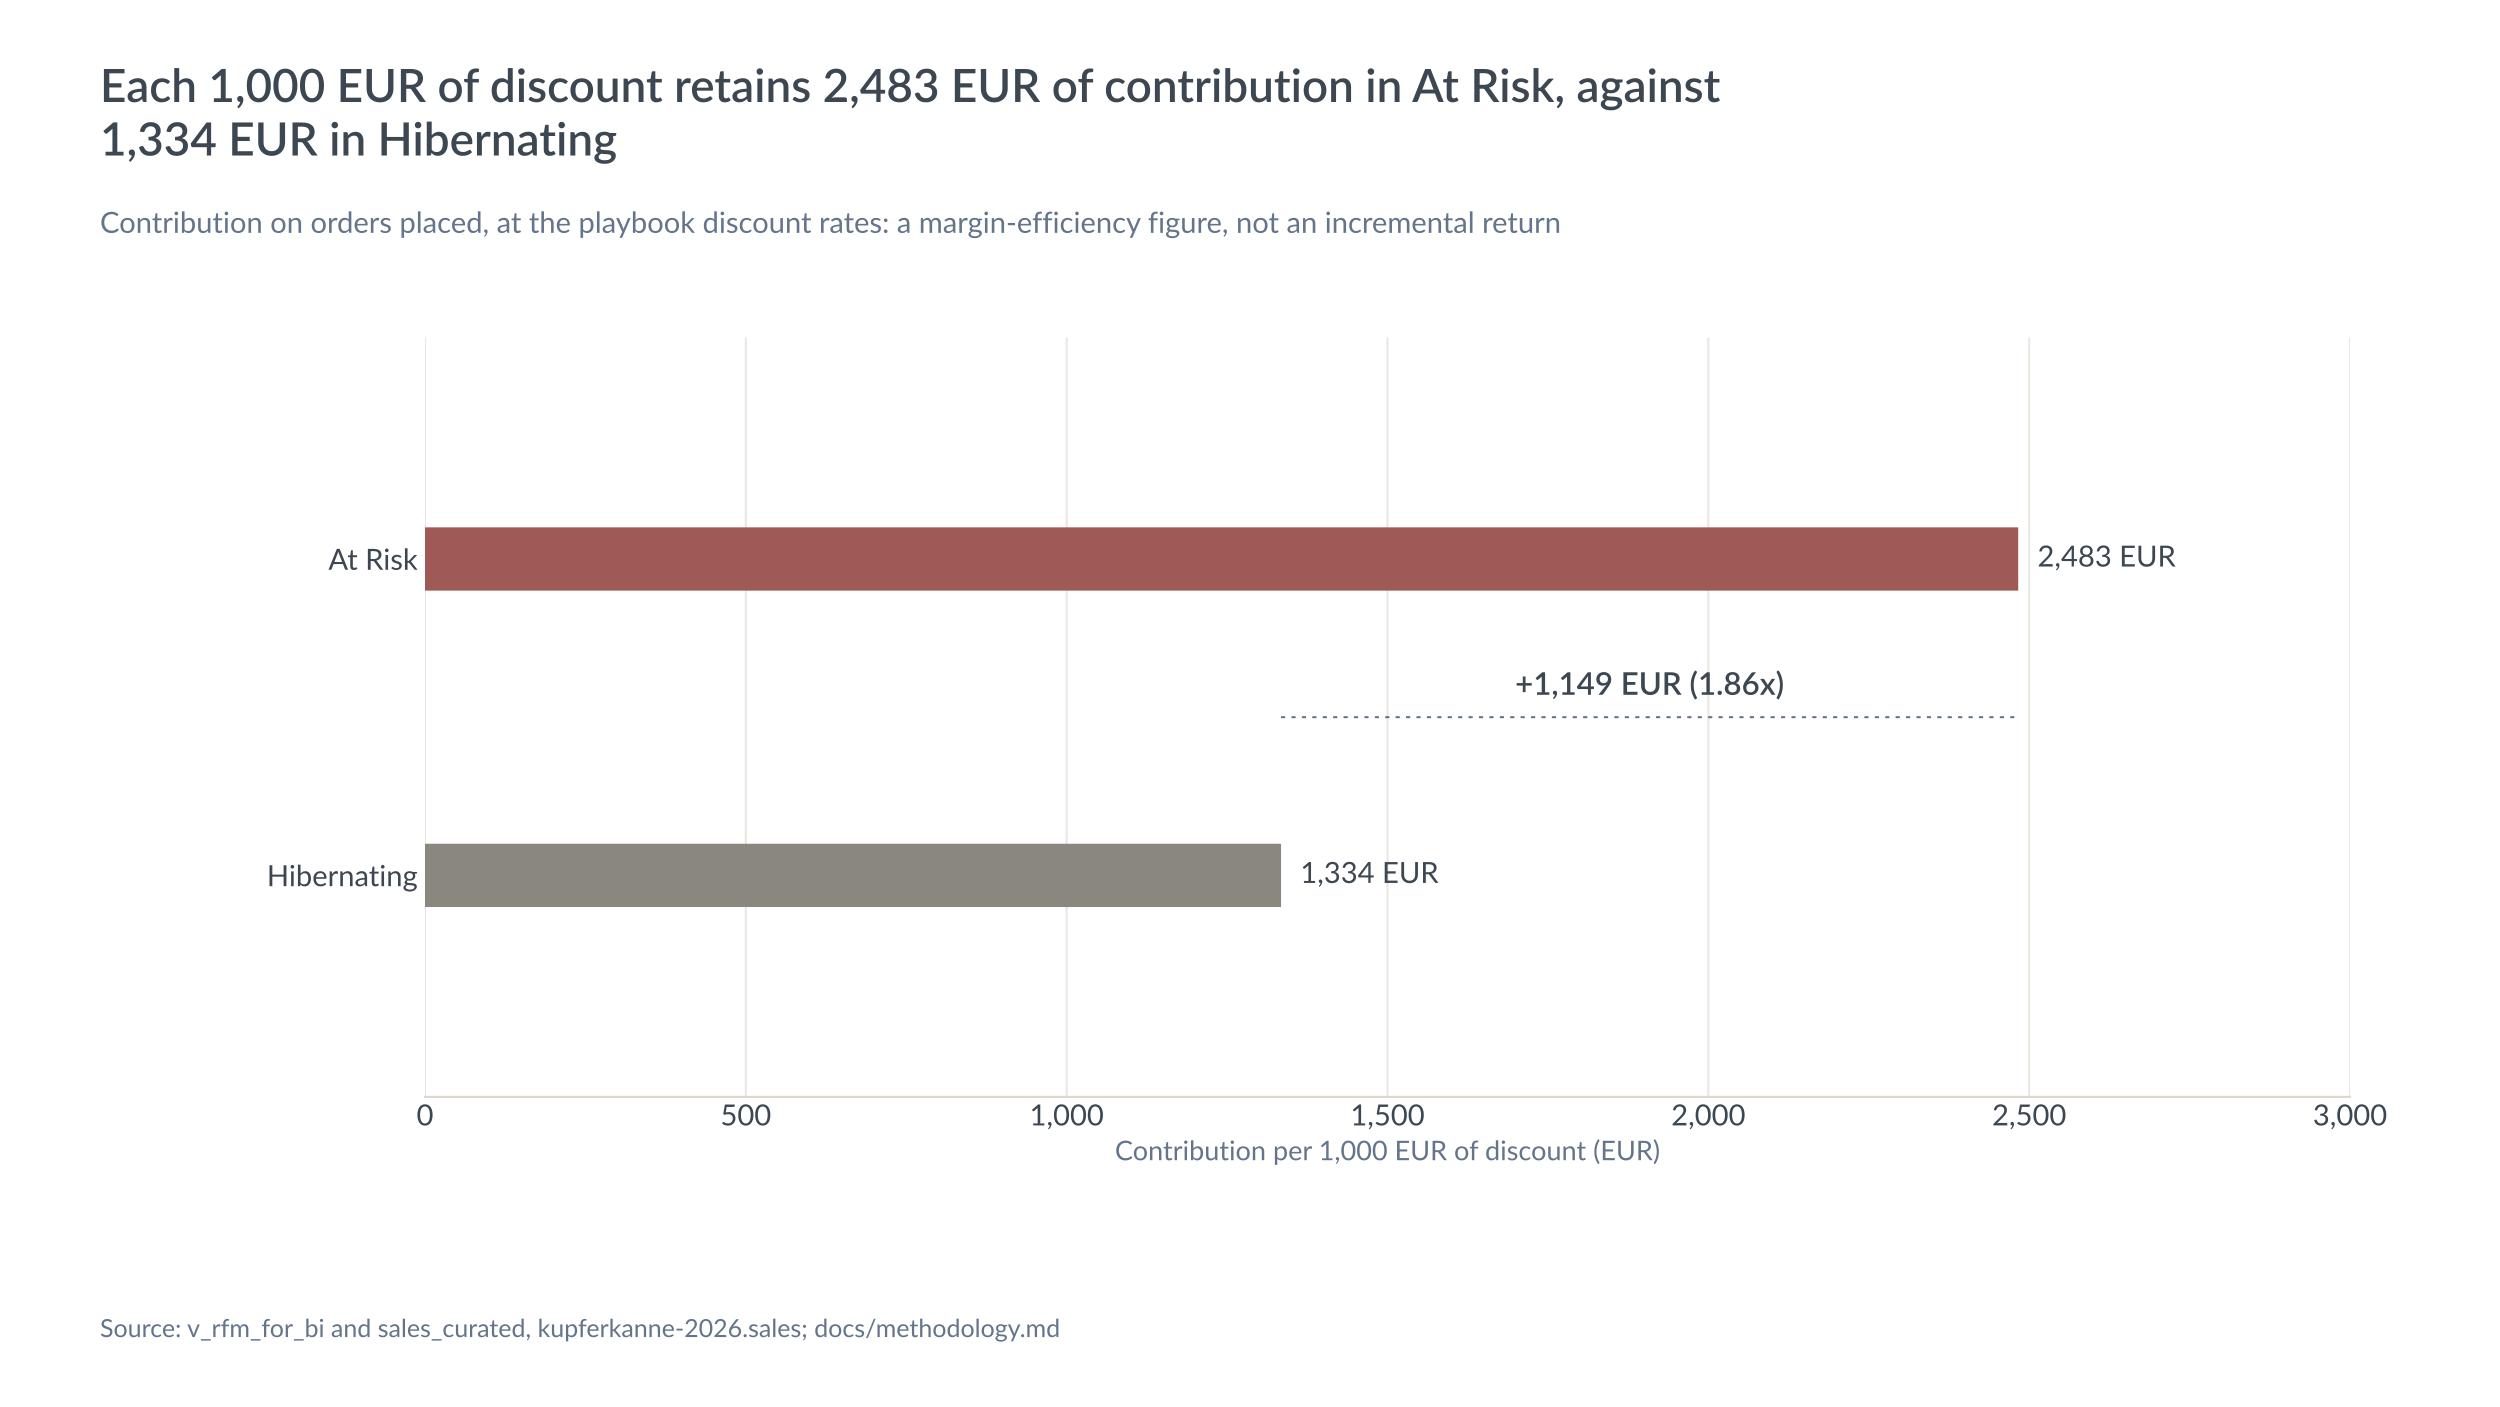
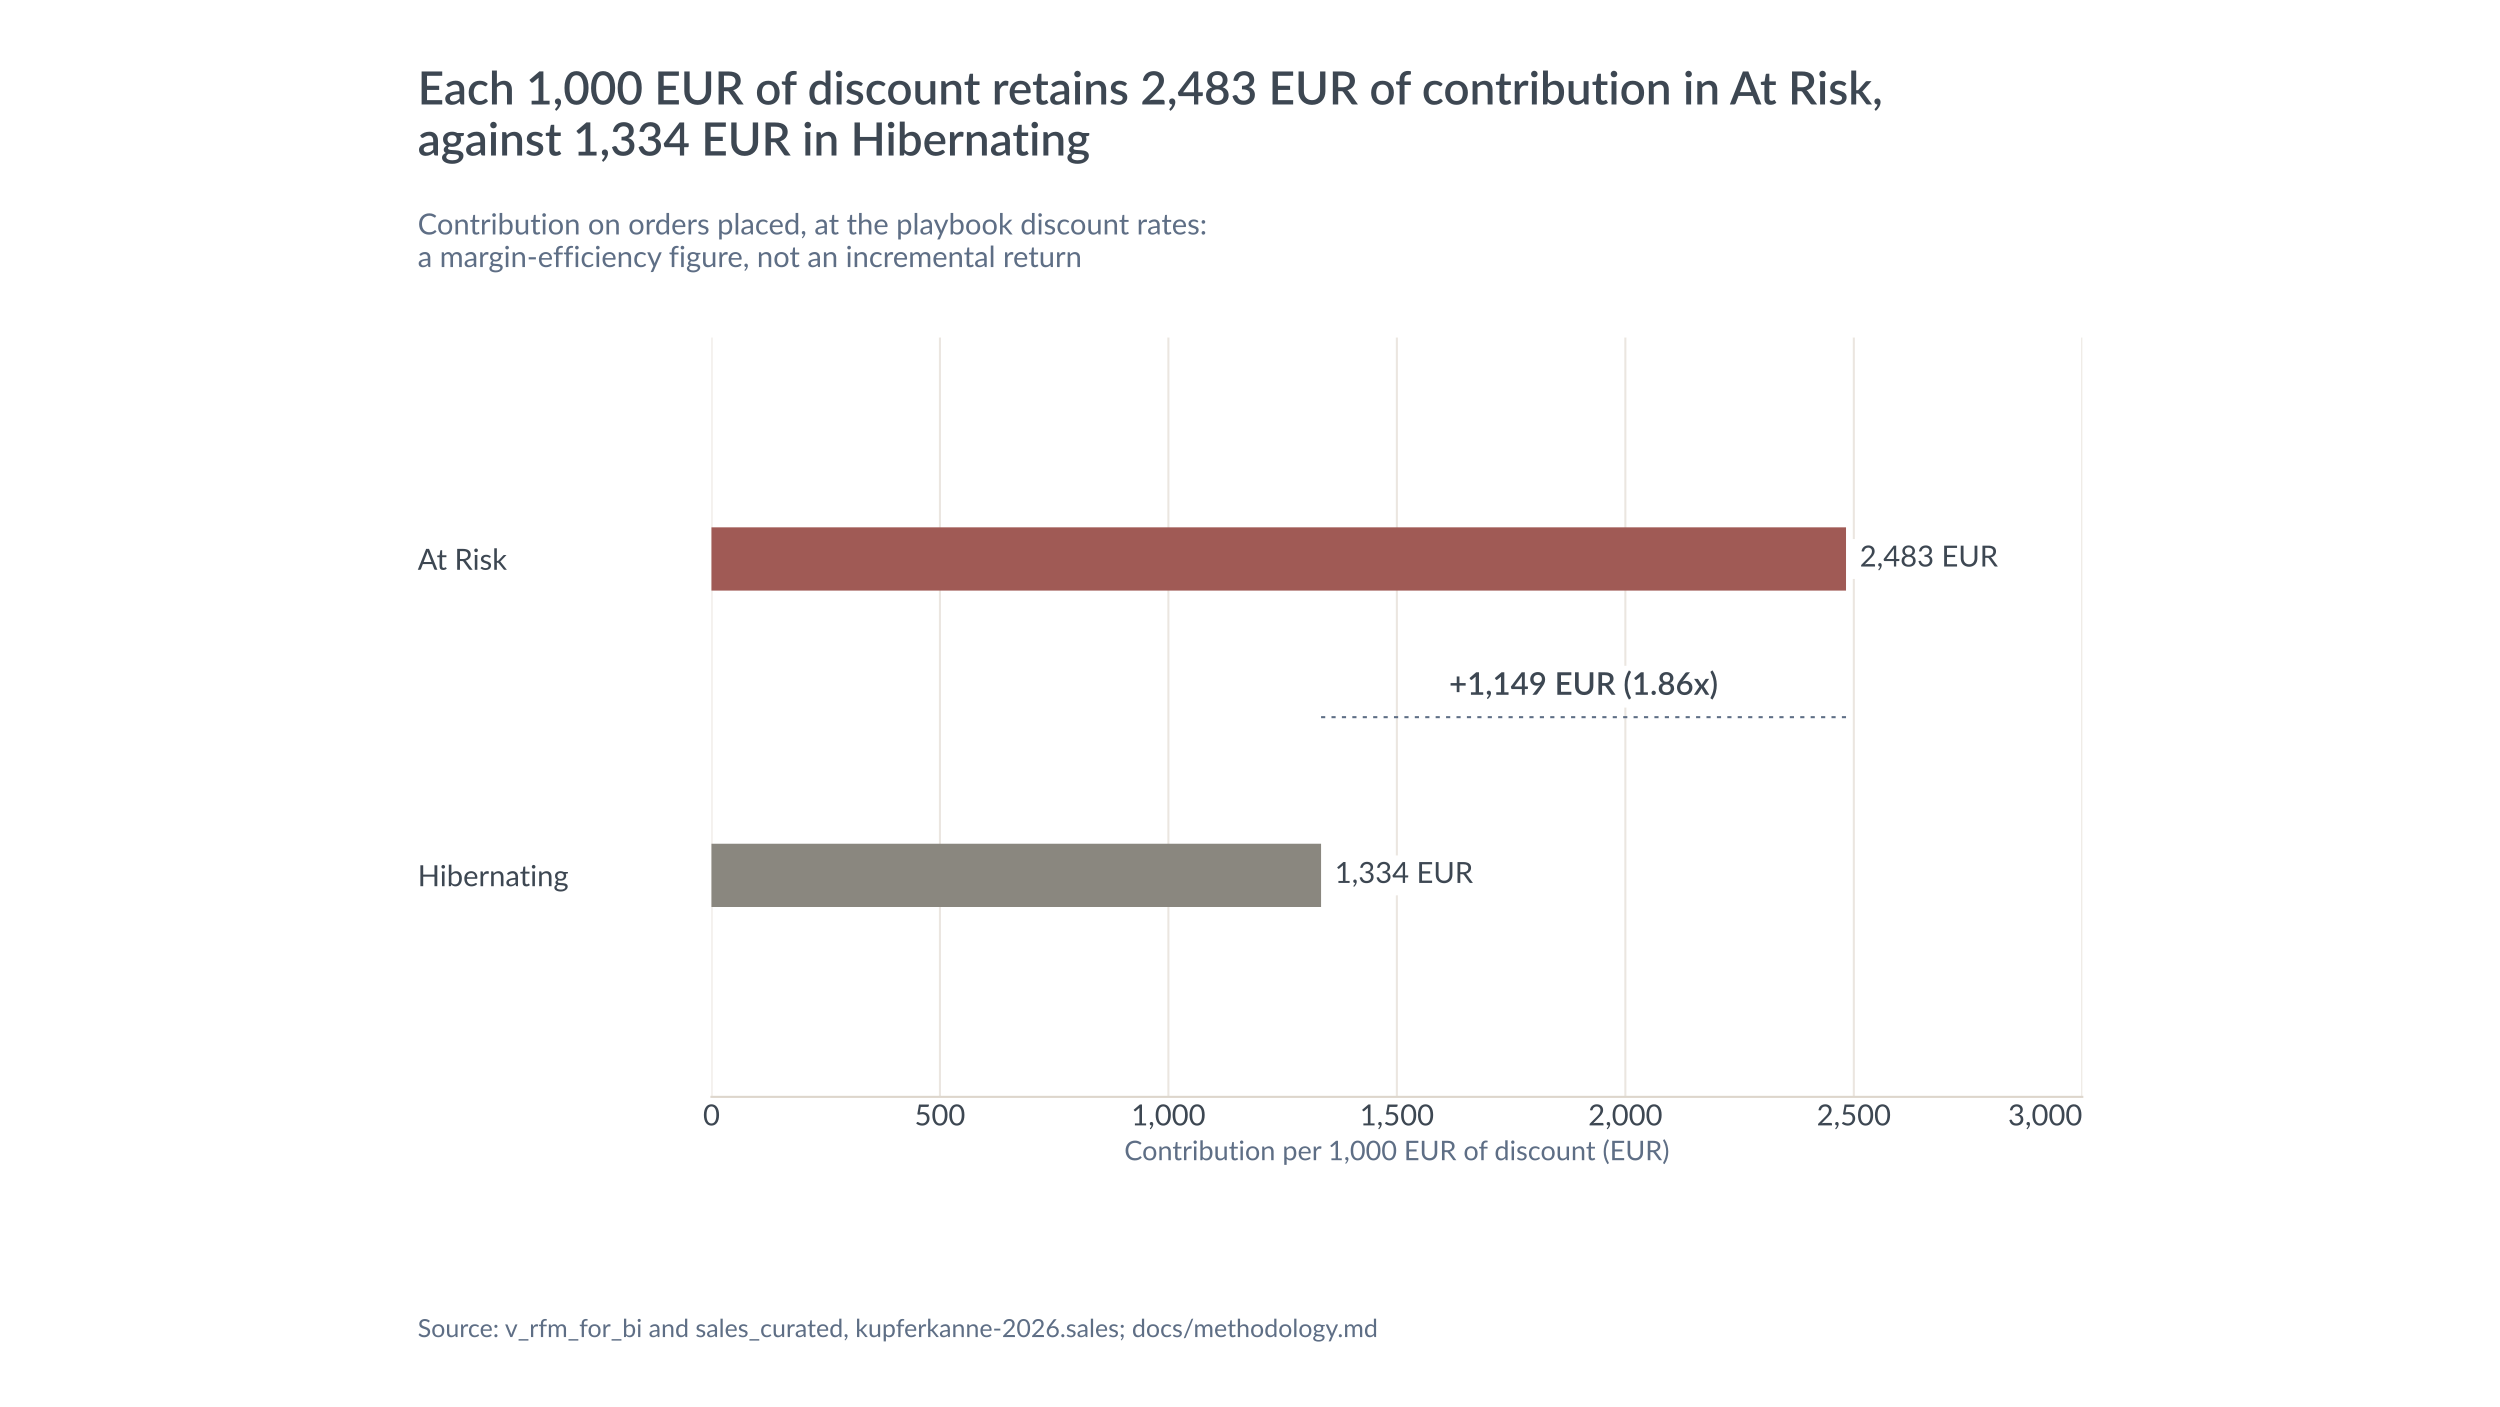
<svg xmlns="http://www.w3.org/2000/svg" width="1200pt" height="675pt" viewBox="0 0 1200 675" version="1.1">
  <defs>
    <style type="text/css">*{stroke-linejoin: round; stroke-linecap: butt}</style>
  </defs>
  <g id="figure_1">
    <g id="patch_1">
      <path d="M 0 675  L 1200 675  L 1200 0  L 0 0  L 0 675  z " style="fill: none" />
    </g>
    <g id="axes_1">
      <g id="patch_2">
-         <path d="M 204 526.5  L 1128 526.5  L 1128 162  L 204 162  L 204 526.5  z " style="fill: none" />
+         <path d="M 341.5 526.5  L 999.5 526.5  L 999.5 162  L 341.5 162  L 341.5 526.5  z " style="fill: none" />
+       </g>
+       <g id="line2d_1">
+         <path d="M 341.5 526.5  L 341.5 162  " clip-path="url(#p9d7dfd18bd)" style="fill: none; stroke: #ddd6cc; stroke-opacity: 0.6" />
+       </g>
+       <g id="line2d_2">
+         <path d="M 451.167 526.5  L 451.167 162  " clip-path="url(#p9d7dfd18bd)" style="fill: none; stroke: #ddd6cc; stroke-opacity: 0.6" />
+       </g>
+       <g id="line2d_3">
+         <path d="M 560.833 526.5  L 560.833 162  " clip-path="url(#p9d7dfd18bd)" style="fill: none; stroke: #ddd6cc; stroke-opacity: 0.6" />
+       </g>
+       <g id="line2d_4">
+         <path d="M 670.5 526.5  L 670.5 429.757  " clip-path="url(#p9d7dfd18bd)" style="fill: none; stroke: #ddd6cc; stroke-opacity: 0.6" />
+       </g>
+       <g id="line2d_5">
+         <path d="M 670.5 410.618  L 670.5 162  " clip-path="url(#p9d7dfd18bd)" style="fill: none; stroke: #ddd6cc; stroke-opacity: 0.6" />
+       </g>
+       <g id="line2d_6">
+         <path d="M 780.167 526.5  L 780.167 339.656  " clip-path="url(#p9d7dfd18bd)" style="fill: none; stroke: #ddd6cc; stroke-opacity: 0.6" />
+       </g>
+       <g id="line2d_7">
+         <path d="M 780.167 319.579  L 780.167 162  " clip-path="url(#p9d7dfd18bd)" style="fill: none; stroke: #ddd6cc; stroke-opacity: 0.6" />
+       </g>
+       <g id="line2d_8">
+         <path d="M 889.833 526.5  L 889.833 277.882  " clip-path="url(#p9d7dfd18bd)" style="fill: none; stroke: #ddd6cc; stroke-opacity: 0.6" />
+       </g>
+       <g id="line2d_9">
+         <path d="M 889.833 258.743  L 889.833 162  " clip-path="url(#p9d7dfd18bd)" style="fill: none; stroke: #ddd6cc; stroke-opacity: 0.6" />
+       </g>
+       <g id="line2d_10">
+         <path d="M 999.5 526.5  L 999.5 162  " clip-path="url(#p9d7dfd18bd)" style="fill: none; stroke: #ddd6cc; stroke-opacity: 0.6" />
      </g>
      <g id="matplotlib.axis_1">
        <g id="xtick_1">
-           <g id="line2d_1">
-             <path d="M 204 526.5  L 204 162  " clip-path="url(#p92ebc75716)" style="fill: none; stroke: #ddd6cc; stroke-opacity: 0.6; stroke-linecap: square" />
-           </g>
-           <g id="line2d_2" />
+           <g id="line2d_11" />
          <g id="text_1">
-             <text style="font-size: 14px; font-family: 'Segoe UI', 'Lato', sans-serif; text-anchor: middle; fill: #3d4752" x="204" y="540.192" transform="rotate(-0 204 540.1924)">0</text>
+             <text style="font-size: 14px; font-family: 'Segoe UI', 'Lato', sans-serif; text-anchor: middle; fill: #3d4752" x="341.5" y="540.192" transform="rotate(-0 341.5 540.1924)">0</text>
          </g>
        </g>
        <g id="xtick_2">
-           <g id="line2d_3">
-             <path d="M 358 526.5  L 358 162  " clip-path="url(#p92ebc75716)" style="fill: none; stroke: #ddd6cc; stroke-opacity: 0.6; stroke-linecap: square" />
-           </g>
-           <g id="line2d_4" />
+           <g id="line2d_12" />
          <g id="text_2">
-             <text style="font-size: 14px; font-family: 'Segoe UI', 'Lato', sans-serif; text-anchor: middle; fill: #3d4752" x="358" y="540.192" transform="rotate(-0 358 540.1924)">500</text>
+             <text style="font-size: 14px; font-family: 'Segoe UI', 'Lato', sans-serif; text-anchor: middle; fill: #3d4752" x="451.167" y="540.192" transform="rotate(-0 451.1667 540.1924)">500</text>
          </g>
        </g>
        <g id="xtick_3">
-           <g id="line2d_5">
-             <path d="M 512 526.5  L 512 162  " clip-path="url(#p92ebc75716)" style="fill: none; stroke: #ddd6cc; stroke-opacity: 0.6; stroke-linecap: square" />
-           </g>
-           <g id="line2d_6" />
+           <g id="line2d_13" />
          <g id="text_3">
-             <text style="font-size: 14px; font-family: 'Segoe UI', 'Lato', sans-serif; text-anchor: middle; fill: #3d4752" x="512" y="540.192" transform="rotate(-0 512 540.1924)">1,000</text>
+             <text style="font-size: 14px; font-family: 'Segoe UI', 'Lato', sans-serif; text-anchor: middle; fill: #3d4752" x="560.833" y="540.192" transform="rotate(-0 560.8333 540.1924)">1,000</text>
          </g>
        </g>
        <g id="xtick_4">
-           <g id="line2d_7">
-             <path d="M 666 526.5  L 666 162  " clip-path="url(#p92ebc75716)" style="fill: none; stroke: #ddd6cc; stroke-opacity: 0.6; stroke-linecap: square" />
-           </g>
-           <g id="line2d_8" />
+           <g id="line2d_14" />
          <g id="text_4">
-             <text style="font-size: 14px; font-family: 'Segoe UI', 'Lato', sans-serif; text-anchor: middle; fill: #3d4752" x="666" y="540.192" transform="rotate(-0 666 540.1924)">1,500</text>
+             <text style="font-size: 14px; font-family: 'Segoe UI', 'Lato', sans-serif; text-anchor: middle; fill: #3d4752" x="670.5" y="540.192" transform="rotate(-0 670.5 540.1924)">1,500</text>
          </g>
        </g>
        <g id="xtick_5">
-           <g id="line2d_9">
-             <path d="M 820 526.5  L 820 162  " clip-path="url(#p92ebc75716)" style="fill: none; stroke: #ddd6cc; stroke-opacity: 0.6; stroke-linecap: square" />
-           </g>
-           <g id="line2d_10" />
+           <g id="line2d_15" />
          <g id="text_5">
-             <text style="font-size: 14px; font-family: 'Segoe UI', 'Lato', sans-serif; text-anchor: middle; fill: #3d4752" x="820" y="540.192" transform="rotate(-0 820 540.1924)">2,000</text>
+             <text style="font-size: 14px; font-family: 'Segoe UI', 'Lato', sans-serif; text-anchor: middle; fill: #3d4752" x="780.167" y="540.192" transform="rotate(-0 780.1667 540.1924)">2,000</text>
          </g>
        </g>
        <g id="xtick_6">
-           <g id="line2d_11">
-             <path d="M 974 526.5  L 974 162  " clip-path="url(#p92ebc75716)" style="fill: none; stroke: #ddd6cc; stroke-opacity: 0.6; stroke-linecap: square" />
-           </g>
-           <g id="line2d_12" />
+           <g id="line2d_16" />
          <g id="text_6">
-             <text style="font-size: 14px; font-family: 'Segoe UI', 'Lato', sans-serif; text-anchor: middle; fill: #3d4752" x="974" y="540.192" transform="rotate(-0 974 540.1924)">2,500</text>
+             <text style="font-size: 14px; font-family: 'Segoe UI', 'Lato', sans-serif; text-anchor: middle; fill: #3d4752" x="889.833" y="540.192" transform="rotate(-0 889.8333 540.1924)">2,500</text>
          </g>
        </g>
        <g id="xtick_7">
-           <g id="line2d_13">
-             <path d="M 1128 526.5  L 1128 162  " clip-path="url(#p92ebc75716)" style="fill: none; stroke: #ddd6cc; stroke-opacity: 0.6; stroke-linecap: square" />
-           </g>
-           <g id="line2d_14" />
+           <g id="line2d_17" />
          <g id="text_7">
-             <text style="font-size: 14px; font-family: 'Segoe UI', 'Lato', sans-serif; text-anchor: middle; fill: #3d4752" x="1128" y="540.192" transform="rotate(-0 1128 540.1924)">3,000</text>
+             <text style="font-size: 14px; font-family: 'Segoe UI', 'Lato', sans-serif; text-anchor: end; fill: #3d4752" x="999.5" y="540.192" transform="rotate(-0 999.5 540.1924)">3,000</text>
          </g>
        </g>
        <g id="text_8">
-           <text style="font-size: 13px; font-family: 'Segoe UI', 'Lato', sans-serif; text-anchor: middle; fill: #64748b" x="666" y="556.901" transform="rotate(-0 666 556.9009)">Contribution per 1,000 EUR of discount (EUR)</text>
+           <text style="font-size: 13px; font-family: 'Segoe UI', 'Lato', sans-serif; text-anchor: middle; fill: #5e6e85" x="670.5" y="556.901" transform="rotate(-0 670.5 556.9009)">Contribution per 1,000 EUR of discount (EUR)</text>
        </g>
      </g>
      <g id="matplotlib.axis_2">
        <g id="ytick_1">
-           <g id="line2d_15" />
+           <g id="line2d_18" />
          <g id="text_9">
-             <text style="font-size: 14px; font-family: 'Segoe UI', 'Lato', sans-serif; text-anchor: end; fill: #3d4752" x="200.5" y="273.495" transform="rotate(-0 200.5 273.4947)">At Risk</text>
+             <text style="font-size: 14px; font-family: 'Segoe UI', 'Lato', sans-serif; text-anchor: start; fill: #3d4752" x="200.5" y="273.495" transform="rotate(-0 200.5 273.4947)">At Risk</text>
          </g>
        </g>
        <g id="ytick_2">
-           <g id="line2d_16" />
+           <g id="line2d_19" />
          <g id="text_10">
-             <text style="font-size: 14px; font-family: 'Segoe UI', 'Lato', sans-serif; text-anchor: end; fill: #3d4752" x="200.5" y="425.37" transform="rotate(-0 200.5 425.3697)">Hibernating</text>
+             <text style="font-size: 14px; font-family: 'Segoe UI', 'Lato', sans-serif; text-anchor: start; fill: #3d4752" x="200.5" y="425.37" transform="rotate(-0 200.5 425.3697)">Hibernating</text>
          </g>
        </g>
      </g>
-       <g id="line2d_17">
-         <path d="M 614.901 344.25  L 968.744 344.25  " clip-path="url(#p92ebc75716)" style="fill: none; stroke-dasharray: 2,3; stroke-dashoffset: 0; stroke: #64748b" />
+       <g id="line2d_20">
+         <path d="M 634.111 344.25  L 886.09 344.25  " clip-path="url(#p9d7dfd18bd)" style="fill: none; stroke-dasharray: 2,3; stroke-dashoffset: 0; stroke: #5e6e85" />
      </g>
      <g id="patch_3">
-         <path d="M 204 526.5  L 1128 526.5  " style="fill: none; stroke: #ddd6cc; stroke-linejoin: miter; stroke-linecap: square" />
+         <path d="M 341.5 526.5  L 999.5 526.5  " style="fill: none; stroke: #ddd6cc; stroke-linejoin: miter; stroke-linecap: square" />
      </g>
      <g id="patch_4">
-         <path d="M 204 283.5  L 968.744 283.5  L 968.744 253.125  L 204 253.125  z " clip-path="url(#p92ebc75716)" style="fill: #a05a55" />
+         <path d="M 341.5 283.5  L 886.09 283.5  L 886.09 253.125  L 341.5 253.125  z " clip-path="url(#p9d7dfd18bd)" style="fill: #a05a55" />
      </g>
      <g id="text_11">
-         <text style="font-size: 14px; font-family: 'Segoe UI', 'Lato', sans-serif; text-anchor: start; fill: #3d4752" x="977.984" y="271.936" transform="rotate(-0 977.9838 271.9355)">2,483 EUR</text>
+         <text style="font-size: 14px; font-family: 'Segoe UI', 'Lato', sans-serif; text-anchor: start; fill: #3d4752" x="892.67" y="271.936" transform="rotate(-0 892.6703 271.9355)">2,483 EUR</text>
      </g>
      <g id="patch_5">
-         <path d="M 204 435.375  L 614.901 435.375  L 614.901 405  L 204 405  z " clip-path="url(#p92ebc75716)" style="fill: #8a877f" />
+         <path d="M 341.5 435.375  L 634.111 435.375  L 634.111 405  L 341.5 405  z " clip-path="url(#p9d7dfd18bd)" style="fill: #8a877f" />
      </g>
      <g id="text_12">
-         <text style="font-size: 14px; font-family: 'Segoe UI', 'Lato', sans-serif; text-anchor: start; fill: #3d4752" x="624.141" y="423.811" transform="rotate(-0 624.1405 423.8105)">1,334 EUR</text>
+         <text style="font-size: 14px; font-family: 'Segoe UI', 'Lato', sans-serif; text-anchor: start; fill: #3d4752" x="640.691" y="423.811" transform="rotate(-0 640.691 423.8105)">1,334 EUR</text>
      </g>
      <g id="text_13">
-         <text style="font-weight: 600; font-size: 15px; font-family: 'Segoe UI', 'Lato', sans-serif; text-anchor: middle; fill: #3d4752" x="791.822" y="333.5" transform="rotate(-0 791.8222 333.4995)">+1,149 EUR (1.86x)</text>
+         <text style="font-weight: 600; font-size: 15px; font-family: 'Segoe UI', 'Lato', sans-serif; text-anchor: middle; fill: #3d4752" x="760.101" y="333.5" transform="rotate(-0 760.1006 333.4995)">+1,149 EUR (1.86x)</text>
      </g>
    </g>
    <g id="text_14">
-       <text style="font-weight: 600; font-size: 22px; font-family: 'Segoe UI', 'Lato', sans-serif; fill: #3d4752" transform="translate(48 48.95608)">Each 1,000 EUR of discount retains 2,483 EUR of contribution in At Risk, against</text>
-       <text style="font-weight: 600; font-size: 22px; font-family: 'Segoe UI', 'Lato', sans-serif; fill: #3d4752" transform="translate(48 74.64216)">1,334 EUR in Hibernating</text>
+       <text style="font-weight: 600; font-size: 22px; font-family: 'Segoe UI', 'Lato', sans-serif; fill: #3d4752" transform="translate(200.5 50.14718)">Each 1,000 EUR of discount retains 2,483 EUR of contribution in At Risk,</text>
+       <text style="font-weight: 600; font-size: 22px; font-family: 'Segoe UI', 'Lato', sans-serif; fill: #3d4752" transform="translate(200.5 74.64216)">against 1,334 EUR in Hibernating</text>
    </g>
    <g id="text_15">
-       <text style="font-size: 14px; font-family: 'Segoe UI', 'Lato', sans-serif; text-anchor: start; fill: #64748b" x="48" y="111.763" transform="rotate(-0 48 111.7631)">Contribution on orders placed, at the playbook discount rates: a margin-efficiency figure, not an incremental return</text>
+       <text style="font-size: 14px; font-family: 'Segoe UI', 'Lato', sans-serif; fill: #5e6e85" transform="translate(200.5 112.5338)">Contribution on orders placed, at the playbook discount rates:</text>
+       <text style="font-size: 14px; font-family: 'Segoe UI', 'Lato', sans-serif; fill: #5e6e85" transform="translate(200.5 128.1802)">a margin-efficiency figure, not an incremental return</text>
    </g>
    <g id="text_16">
-       <text style="font-size: 12px; font-family: 'Segoe UI', 'Lato', sans-serif; text-anchor: start; fill: #64748b" x="48" y="641.801" transform="rotate(-0 48 641.8012)">Source: v_rfm_for_bi and sales_curated, kupferkanne-2026.sales; docs/methodology.md</text>
+       <text style="font-size: 12px; font-family: 'Segoe UI', 'Lato', sans-serif; text-anchor: start; fill: #5e6e85" x="200.5" y="641.801" transform="rotate(-0 200.5 641.8012)">Source: v_rfm_for_bi and sales_curated, kupferkanne-2026.sales; docs/methodology.md</text>
    </g>
  </g>
  <defs>
-     <clipPath id="p92ebc75716">
-       <rect x="204" y="162" width="924" height="364.5" />
+     <clipPath id="p9d7dfd18bd">
+       <rect x="341.5" y="162" width="658" height="364.5" />
    </clipPath>
  </defs>
</svg>
